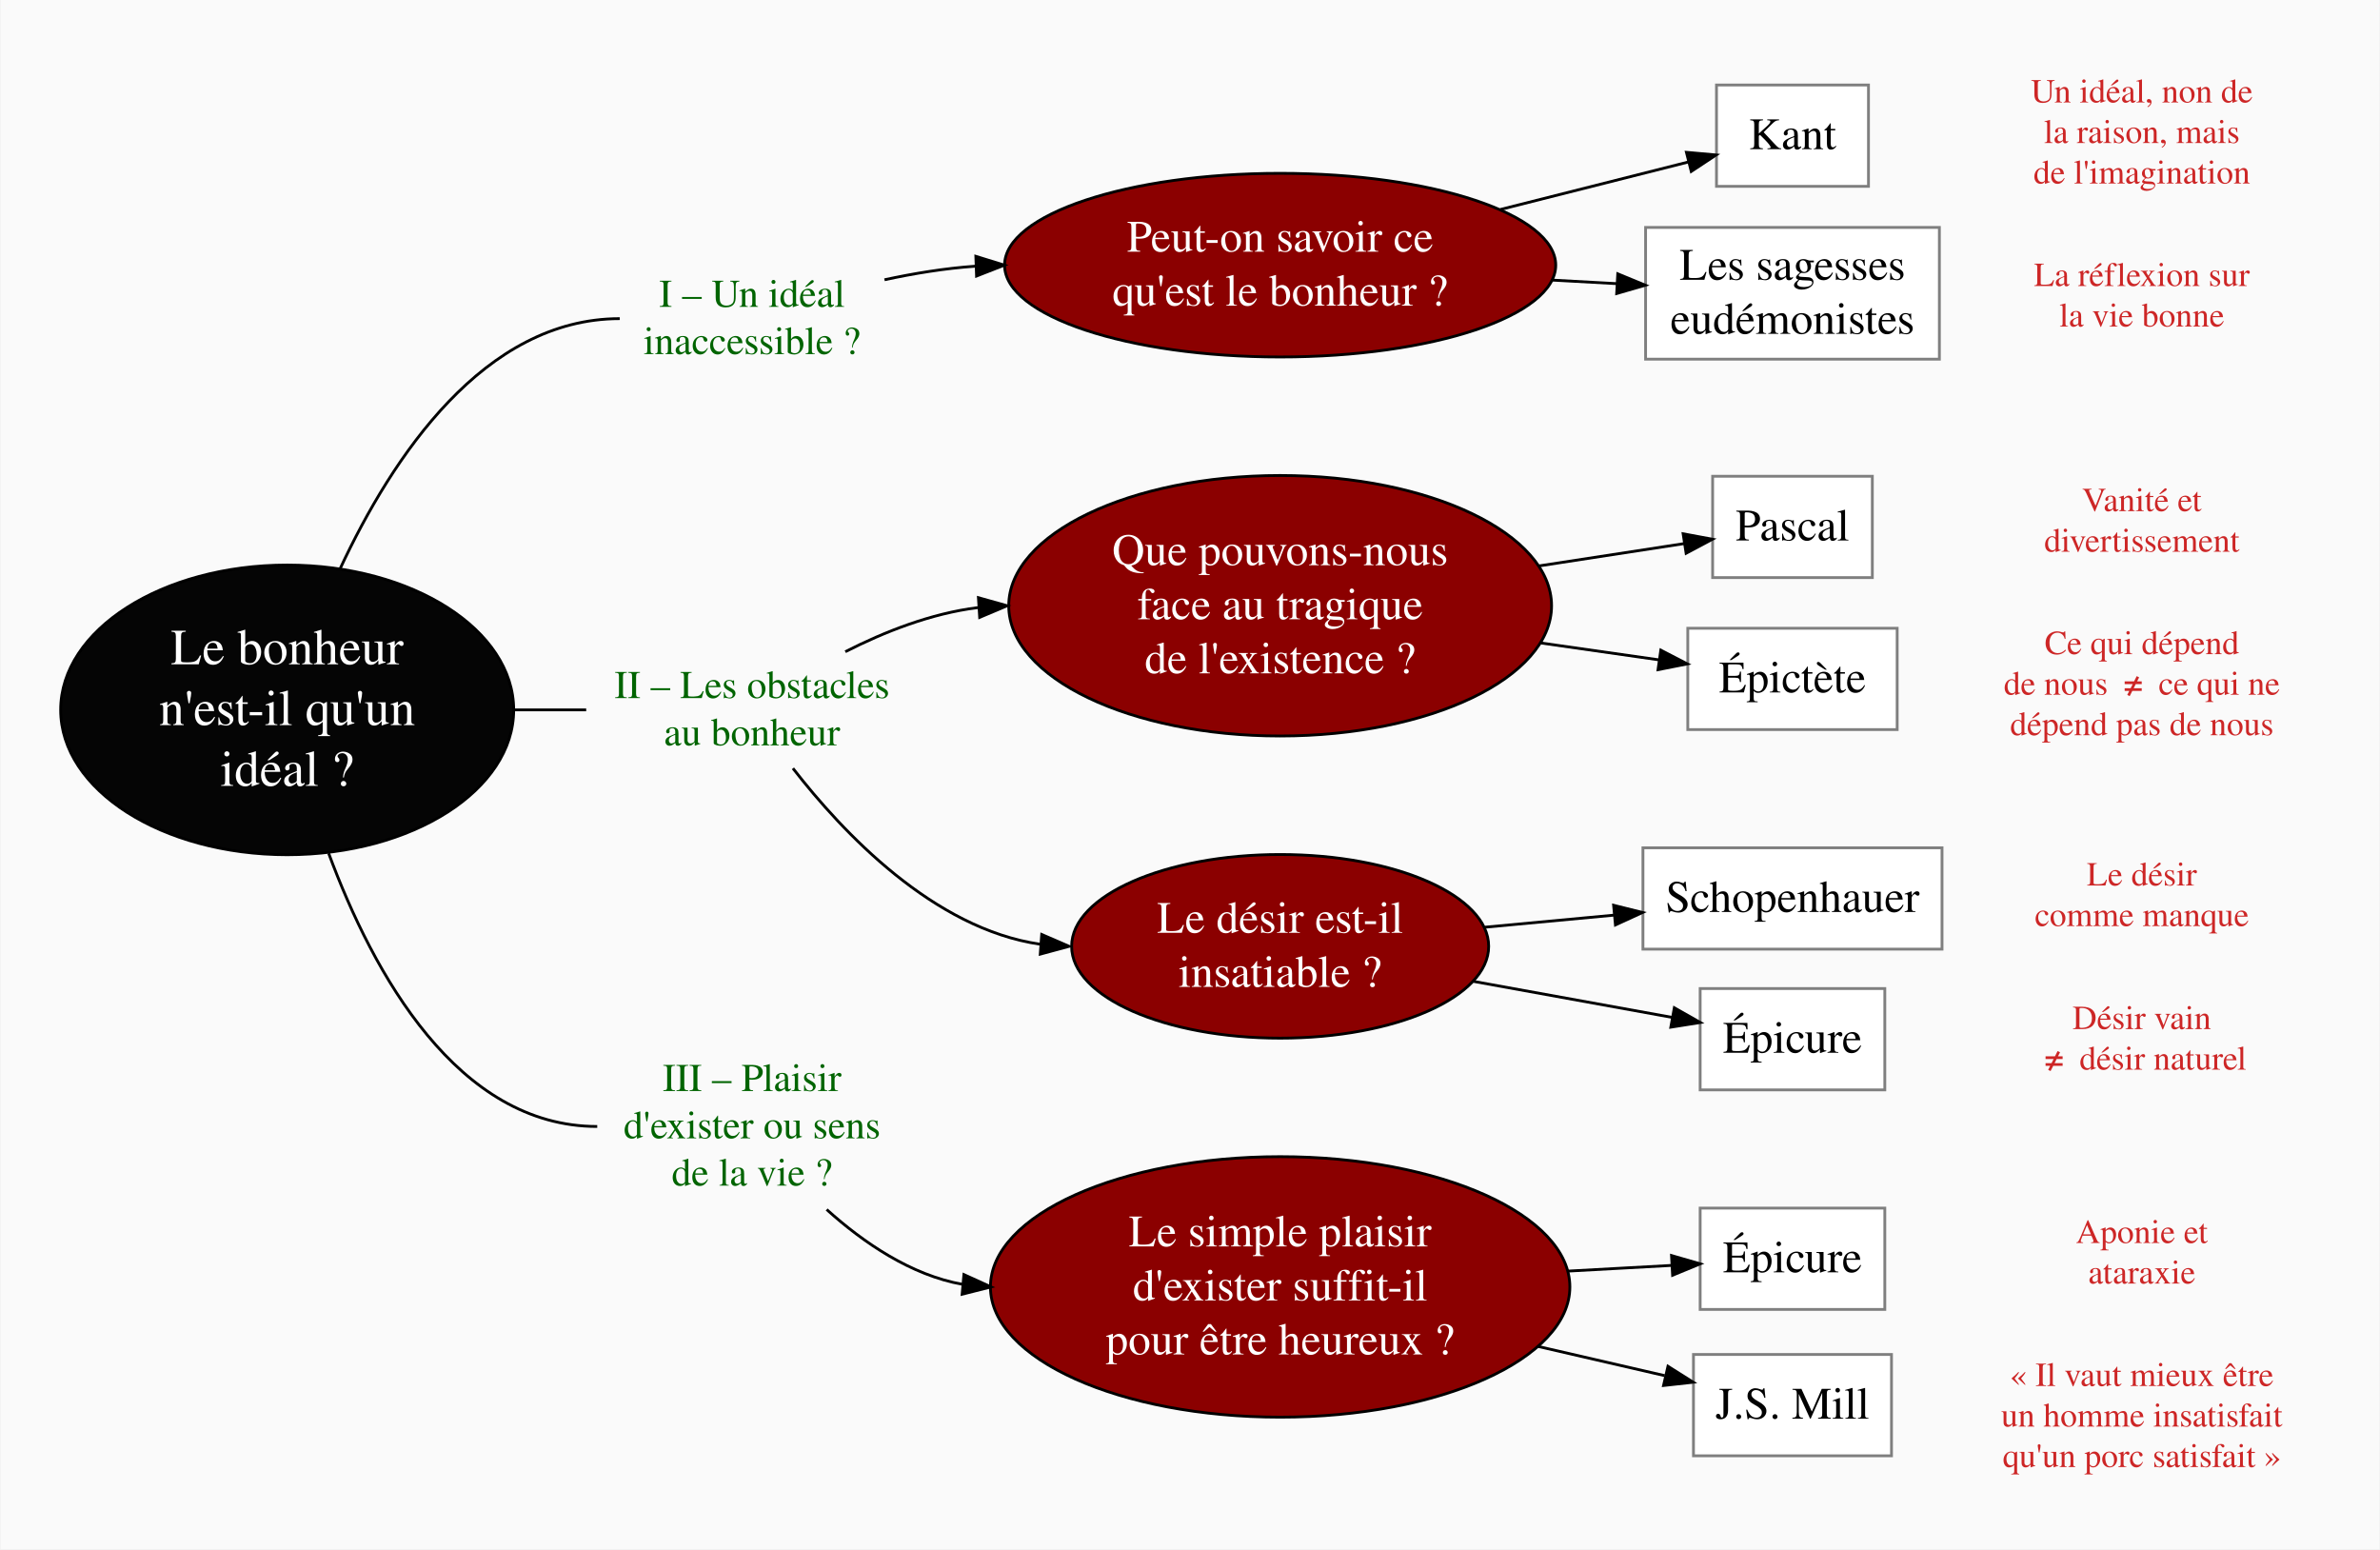
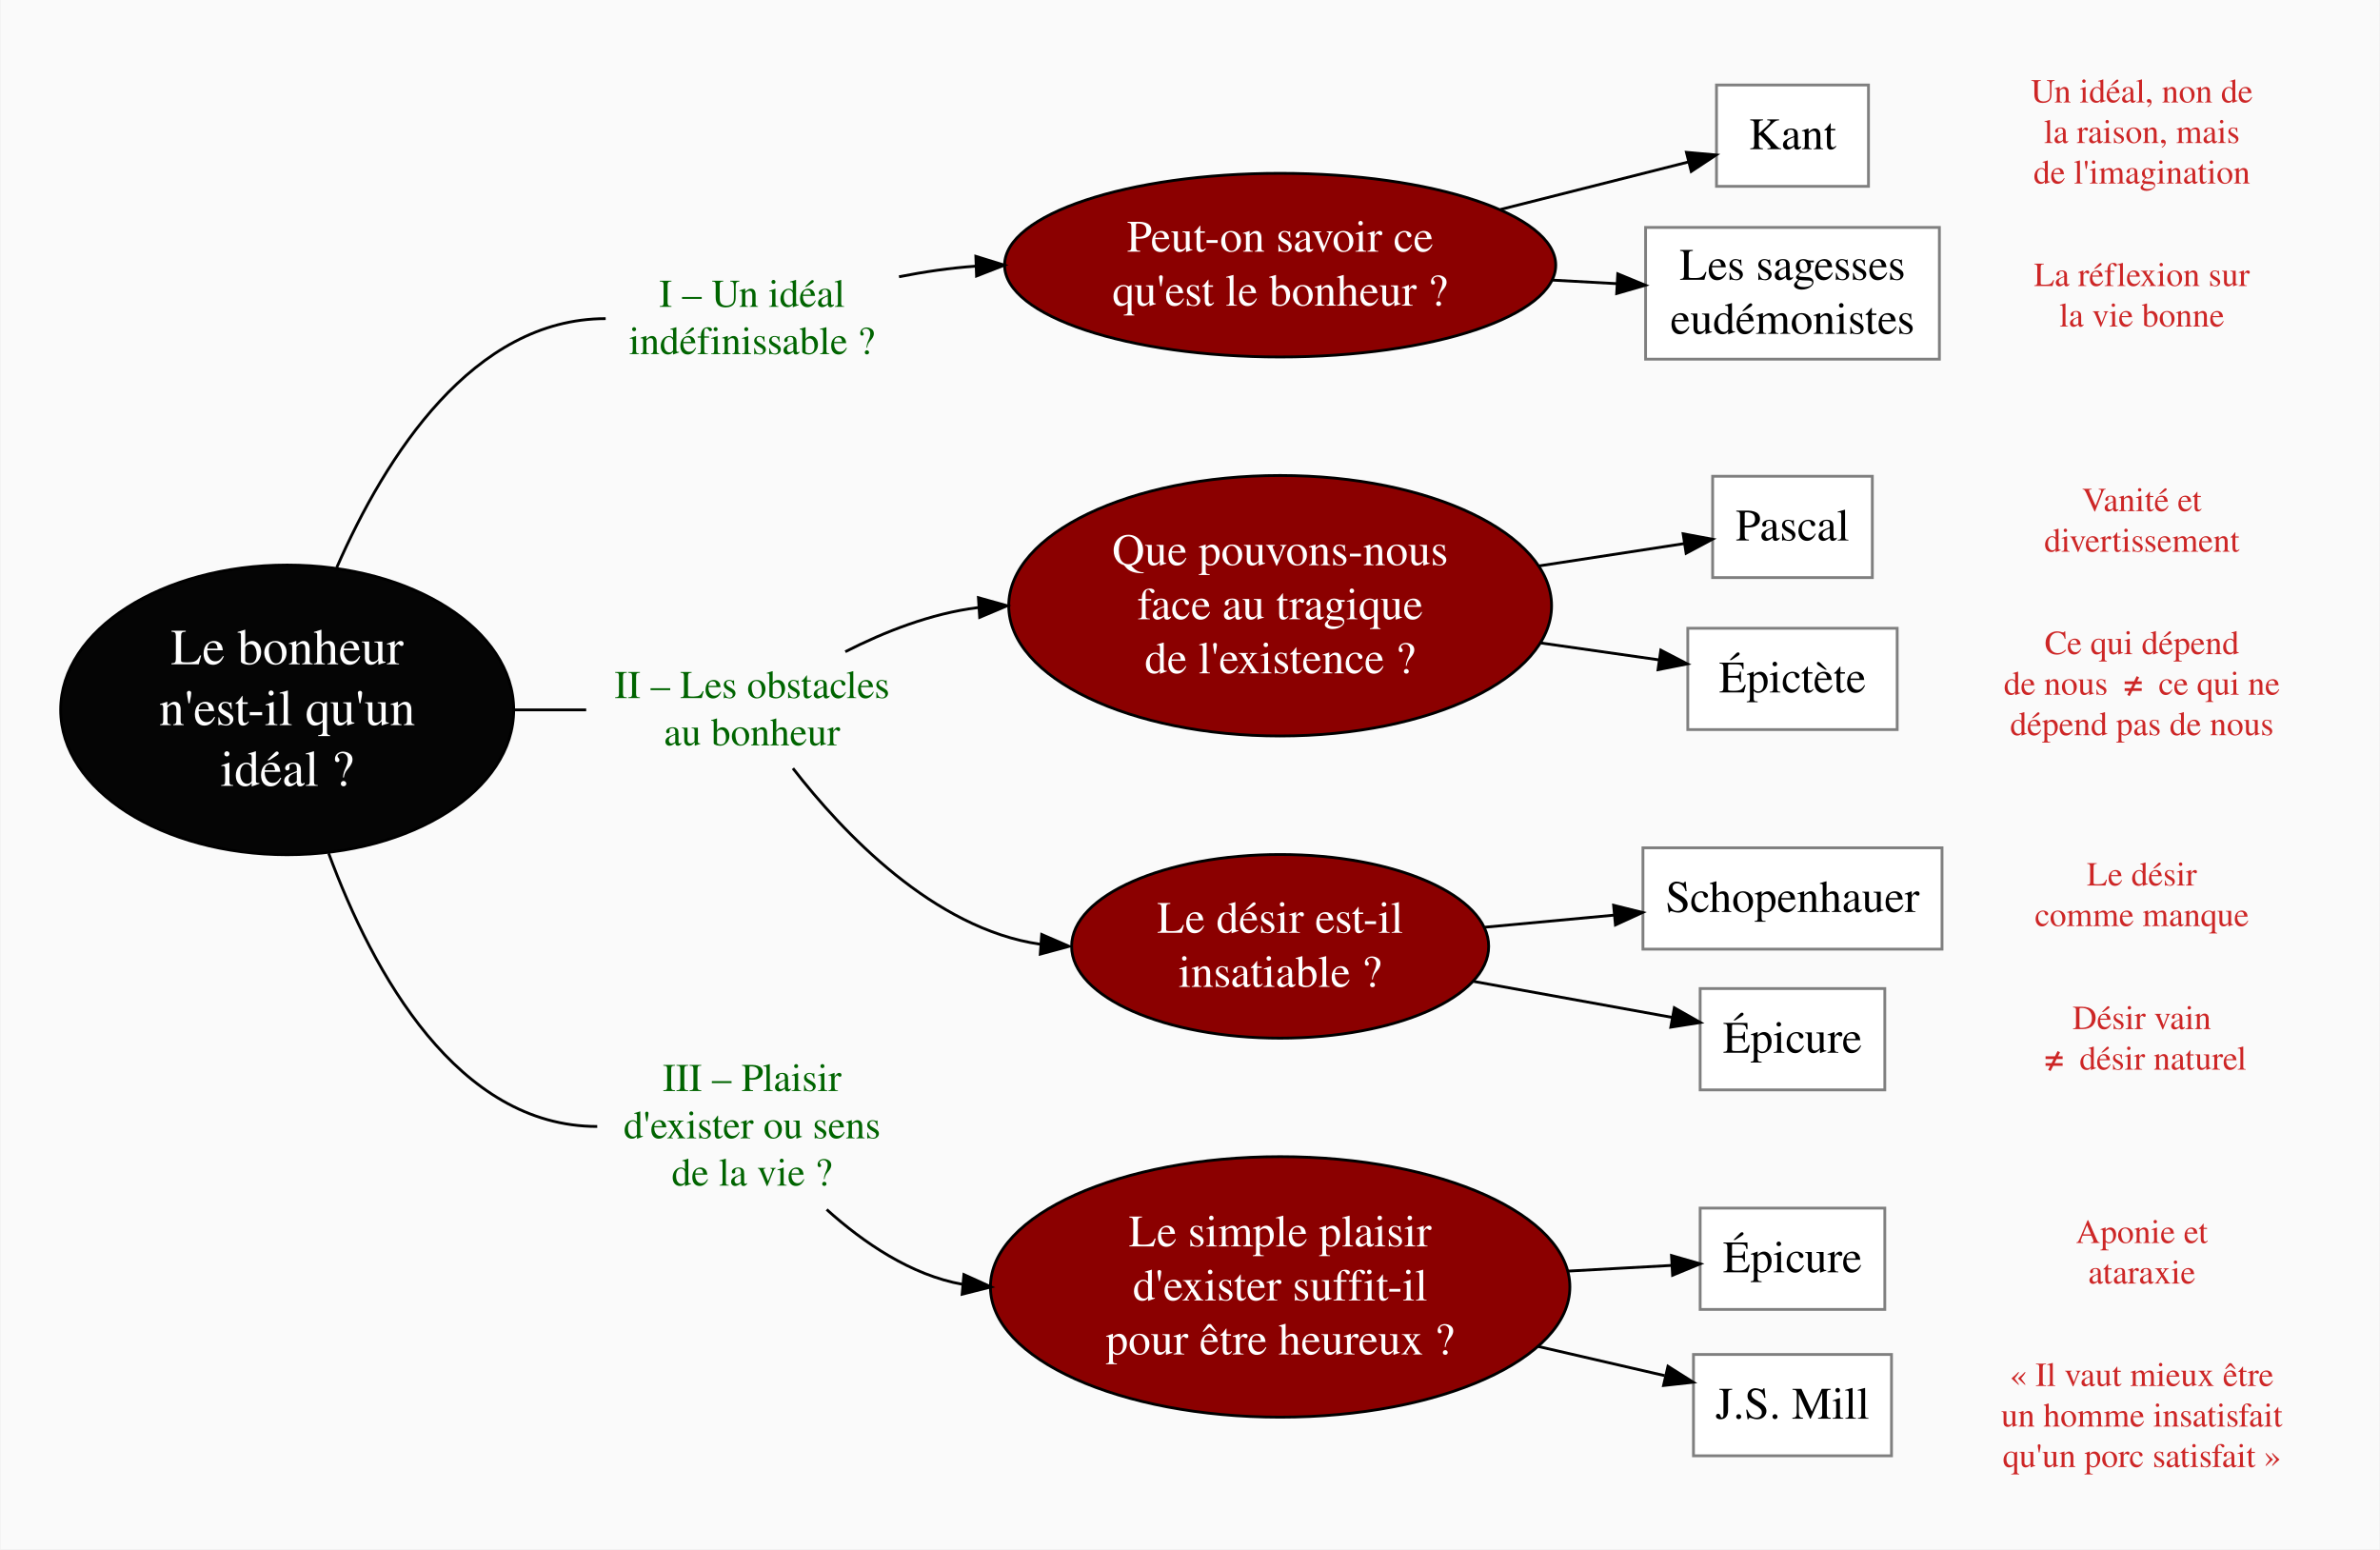
<svg xmlns="http://www.w3.org/2000/svg" width="845pt" height="550pt" viewBox="0.00 0.00 845.22 550.40">
  <g id="graph0" class="graph" transform="scale(1 1) rotate(0) translate(21.6 528.8)">
    <polygon fill="#fafafa" stroke="transparent" points="-21.6,21.6 -21.6,-528.8 823.615,-528.8 823.615,21.6 -21.6,21.6" />
    <g id="node1" class="node">
      <ellipse fill="#050505" stroke="#000000" cx="80.238" cy="-276.6" rx="80.477" ry="51.455" />
      <text text-anchor="middle" x="80.238" y="-292.8" font-family="Times,serif" font-size="18.00" fill="#ffffff">Le bonheur</text>
      <text text-anchor="middle" x="80.238" y="-271.2" font-family="Times,serif" font-size="18.00" fill="#ffffff">n'est-il qu'un</text>
      <text text-anchor="middle" x="80.238" y="-249.6" font-family="Times,serif" font-size="18.00" fill="#ffffff">idéal ?</text>
    </g>
    <g id="node2" class="node">
-       <polygon fill="#fafafa" stroke="transparent" points="292.249,-436.202 198.55,-436.202 198.55,-394.998 292.249,-394.998 292.249,-436.202" />
+       <polygon fill="#fafafa" stroke="transparent" points="297.836,-436.202 192.963,-436.202 192.963,-394.998 297.836,-394.998 297.836,-436.202" />
      <text text-anchor="middle" x="245.399" y="-419.8" font-family="Times,serif" font-size="14.00" fill="#006400">I – Un idéal</text>
-       <text text-anchor="middle" x="245.399" y="-403" font-family="Times,serif" font-size="14.00" fill="#006400">inaccessible ?</text>
+       <text text-anchor="middle" x="245.399" y="-403" font-family="Times,serif" font-size="14.00" fill="#006400">indéfinissable ?</text>
    </g>
    <g id="edge1" class="edge">
-       <path fill="none" stroke="#000000" d="M99.061,-326.782C117.627,-366.597 150.256,-415.6 198.399,-415.6" />
+       <path fill="none" stroke="#000000" d="M97.845,-327.175C115.279,-366.919 146.256,-415.6 193.399,-415.6" />
    </g>
    <g id="node3" class="node">
      <polygon fill="#fafafa" stroke="transparent" points="304.247,-297.202 186.552,-297.202 186.552,-255.998 304.247,-255.998 304.247,-297.202" />
      <text text-anchor="middle" x="245.399" y="-280.8" font-family="Times,serif" font-size="14.00" fill="#006400">II – Les obstacles</text>
      <text text-anchor="middle" x="245.399" y="-264" font-family="Times,serif" font-size="14.00" fill="#006400">au bonheur</text>
    </g>
    <g id="edge2" class="edge">
      <path fill="none" stroke="#000000" d="M160.579,-276.6C169.319,-276.6 178.084,-276.6 186.476,-276.6" />
    </g>
    <g id="node4" class="node">
      <polygon fill="#fafafa" stroke="transparent" points="300.479,-158.001 190.32,-158.001 190.32,-99.199 300.479,-99.199 300.479,-158.001" />
      <text text-anchor="middle" x="245.399" y="-141.2" font-family="Times,serif" font-size="14.00" fill="#006400">III – Plaisir</text>
      <text text-anchor="middle" x="245.399" y="-124.4" font-family="Times,serif" font-size="14.00" fill="#006400">d'exister ou sens</text>
      <text text-anchor="middle" x="245.399" y="-107.6" font-family="Times,serif" font-size="14.00" fill="#006400">de la vie ?</text>
    </g>
    <g id="edge3" class="edge">
      <path fill="none" stroke="#000000" d="M94.966,-225.667C110.84,-182.856 140.752,-128.6 190.399,-128.6" />
    </g>
    <g id="node5" class="node">
      <ellipse fill="#8b0000" stroke="#000000" cx="433.04" cy="-434.6" rx="97.913" ry="32.621" />
      <text text-anchor="middle" x="433.04" y="-439.4" font-family="Times,serif" font-size="16.00" fill="#ffffff">Peut-on savoir ce</text>
      <text text-anchor="middle" x="433.04" y="-420.2" font-family="Times,serif" font-size="16.00" fill="#ffffff">qu'est le bonheur ?</text>
    </g>
    <g id="edge6" class="edge">
-       <path fill="none" stroke="#000000" d="M292.459,-429.408C302.776,-431.641 313.87,-433.471 324.731,-434.227" />
-       <polygon fill="#000000" stroke="#000000" points="324.92,-437.736 335.04,-434.6 325.173,-430.74 324.92,-437.736" />
+       <path fill="none" stroke="#000000" d="M297.623,-430.477C306.471,-432.224 315.748,-433.609 324.858,-434.236" />
+       <polygon fill="#000000" stroke="#000000" points="324.921,-437.74 335.04,-434.6 325.172,-430.745 324.921,-437.74" />
    </g>
    <g id="node6" class="node">
      <ellipse fill="#8b0000" stroke="#000000" cx="433.04" cy="-313.6" rx="96.433" ry="46.273" />
      <text text-anchor="middle" x="433.04" y="-328" font-family="Times,serif" font-size="16.00" fill="#ffffff">Que pouvons-nous</text>
      <text text-anchor="middle" x="433.04" y="-308.8" font-family="Times,serif" font-size="16.00" fill="#ffffff">face au tragique</text>
      <text text-anchor="middle" x="433.04" y="-289.6" font-family="Times,serif" font-size="16.00" fill="#ffffff">de l'existence ?</text>
    </g>
    <g id="edge7" class="edge">
      <path fill="none" stroke="#000000" d="M278.536,-297.264C292.302,-304.282 308.95,-310.88 325.656,-312.94" />
      <polygon fill="#000000" stroke="#000000" points="325.838,-316.459 336.04,-313.6 326.282,-309.473 325.838,-316.459" />
    </g>
    <g id="node7" class="node">
      <ellipse fill="#8b0000" stroke="#000000" cx="433.04" cy="-192.6" rx="74.088" ry="32.621" />
      <text text-anchor="middle" x="433.04" y="-197.4" font-family="Times,serif" font-size="16.00" fill="#ffffff">Le désir est-il</text>
      <text text-anchor="middle" x="433.04" y="-178.2" font-family="Times,serif" font-size="16.00" fill="#ffffff">insatiable ?</text>
    </g>
    <g id="edge8" class="edge">
      <path fill="none" stroke="#000000" d="M259.935,-255.836C277.651,-233.002 309.949,-198.803 347.774,-193.346" />
      <polygon fill="#000000" stroke="#000000" points="348.32,-196.815 358.04,-192.6 347.813,-189.834 348.32,-196.815" />
    </g>
    <g id="node8" class="node">
      <ellipse fill="#8b0000" stroke="#000000" cx="433.04" cy="-71.6" rx="102.935" ry="46.273" />
      <text text-anchor="middle" x="433.04" y="-86" font-family="Times,serif" font-size="16.00" fill="#ffffff">Le simple plaisir</text>
      <text text-anchor="middle" x="433.04" y="-66.8" font-family="Times,serif" font-size="16.00" fill="#ffffff">d'exister suffit-il</text>
      <text text-anchor="middle" x="433.04" y="-47.6" font-family="Times,serif" font-size="16.00" fill="#ffffff">pour être heureux ?</text>
    </g>
    <g id="edge9" class="edge">
      <path fill="none" stroke="#000000" d="M271.917,-99.098C285.007,-87.309 301.923,-75.748 320.292,-72.499" />
      <polygon fill="#000000" stroke="#000000" points="320.676,-75.979 330.323,-71.6 320.05,-69.007 320.676,-75.979" />
    </g>
    <g id="node9" class="node">
      <polygon fill="#ffffff" stroke="#7f7f7f" points="642.073,-498.6 588.073,-498.6 588.073,-462.6 642.073,-462.6 642.073,-498.6" />
      <text text-anchor="middle" x="615.073" y="-475.8" font-family="Times,serif" font-size="16.00" fill="#000000">Kant</text>
    </g>
    <g id="edge13" class="edge">
      <path fill="none" stroke="#000000" d="M511.295,-454.375C534.492,-460.237 558.818,-466.384 578.083,-471.253" />
      <polygon fill="#000000" stroke="#000000" points="577.391,-474.688 587.943,-473.744 579.106,-467.901 577.391,-474.688" />
    </g>
    <g id="node10" class="node">
      <polygon fill="#ffffff" stroke="#7f7f7f" points="667.266,-448.002 562.879,-448.002 562.879,-401.198 667.266,-401.198 667.266,-448.002" />
      <text text-anchor="middle" x="615.073" y="-429.4" font-family="Times,serif" font-size="16.00" fill="#000000">Les sagesses</text>
      <text text-anchor="middle" x="615.073" y="-410.2" font-family="Times,serif" font-size="16.00" fill="#000000">eudémonistes</text>
    </g>
    <g id="edge14" class="edge">
      <path fill="none" stroke="#000000" d="M529.653,-429.293C537.492,-428.862 545.276,-428.434 552.77,-428.023" />
      <polygon fill="#000000" stroke="#000000" points="552.996,-431.516 562.788,-427.472 552.611,-424.526 552.996,-431.516" />
    </g>
    <g id="node11" class="node">
      <polygon fill="#ffffff" stroke="#7f7f7f" points="643.443,-359.6 586.702,-359.6 586.702,-323.6 643.443,-323.6 643.443,-359.6" />
      <text text-anchor="middle" x="615.073" y="-336.8" font-family="Times,serif" font-size="16.00" fill="#000000">Pascal</text>
    </g>
    <g id="edge15" class="edge">
      <path fill="none" stroke="#000000" d="M525.123,-327.764C543.322,-330.563 561.464,-333.354 576.638,-335.688" />
      <polygon fill="#000000" stroke="#000000" points="576.217,-339.164 586.633,-337.226 577.282,-332.246 576.217,-339.164" />
    </g>
    <g id="node12" class="node">
      <polygon fill="#ffffff" stroke="#7f7f7f" points="652.27,-305.6 577.876,-305.6 577.876,-269.6 652.27,-269.6 652.27,-305.6" />
      <text text-anchor="middle" x="615.073" y="-282.8" font-family="Times,serif" font-size="16.00" fill="#000000">Épictète</text>
    </g>
    <g id="edge16" class="edge">
      <path fill="none" stroke="#000000" d="M525.656,-300.372C540.21,-298.293 554.709,-296.222 567.664,-294.371" />
      <polygon fill="#000000" stroke="#000000" points="568.29,-297.818 577.695,-292.939 567.301,-290.888 568.29,-297.818" />
    </g>
    <g id="node13" class="node">
      <polygon fill="#ffffff" stroke="#7f7f7f" points="668.204,-227.6 561.942,-227.6 561.942,-191.6 668.204,-191.6 668.204,-227.6" />
      <text text-anchor="middle" x="615.073" y="-204.8" font-family="Times,serif" font-size="16.00" fill="#000000">Schopenhauer</text>
    </g>
    <g id="edge17" class="edge">
      <path fill="none" stroke="#000000" d="M505.769,-199.392C520.976,-200.812 536.894,-202.299 551.728,-203.684" />
      <polygon fill="#000000" stroke="#000000" points="551.52,-207.18 561.802,-204.625 552.171,-200.21 551.52,-207.18" />
    </g>
    <g id="node14" class="node">
      <polygon fill="#ffffff" stroke="#7f7f7f" points="647.877,-177.6 582.268,-177.6 582.268,-141.6 647.877,-141.6 647.877,-177.6" />
      <text text-anchor="middle" x="615.073" y="-154.8" font-family="Times,serif" font-size="16.00" fill="#000000">Épicure</text>
    </g>
    <g id="edge18" class="edge">
      <path fill="none" stroke="#000000" d="M501.859,-180.124C525.566,-175.826 551.413,-171.141 572.417,-167.333" />
      <polygon fill="#000000" stroke="#000000" points="573.093,-170.767 582.309,-165.54 571.845,-163.88 573.093,-170.767" />
    </g>
    <g id="node15" class="node">
      <polygon fill="#ffffff" stroke="#7f7f7f" points="647.877,-99.6 582.268,-99.6 582.268,-63.6 647.877,-63.6 647.877,-99.6" />
      <text text-anchor="middle" x="615.073" y="-76.8" font-family="Times,serif" font-size="16.00" fill="#000000">Épicure</text>
    </g>
    <g id="edge19" class="edge">
      <path fill="none" stroke="#000000" d="M535.231,-77.214C548.128,-77.922 560.721,-78.614 571.953,-79.231" />
      <polygon fill="#000000" stroke="#000000" points="572.094,-82.744 582.271,-79.798 572.478,-75.755 572.094,-82.744" />
    </g>
    <g id="node16" class="node">
      <polygon fill="#ffffff" stroke="#7f7f7f" points="650.252,-47.6 579.894,-47.6 579.894,-11.6 650.252,-11.6 650.252,-47.6" />
      <text text-anchor="middle" x="615.073" y="-24.8" font-family="Times,serif" font-size="16.00" fill="#000000">J.S. Mill</text>
    </g>
    <g id="edge20" class="edge">
      <path fill="none" stroke="#000000" d="M524.59,-50.477C540.252,-46.863 555.893,-43.254 569.658,-40.078" />
      <polygon fill="#000000" stroke="#000000" points="570.831,-43.4 579.788,-37.741 569.257,-36.579 570.831,-43.4" />
    </g>
    <g id="node17" class="node">
      <path fill="#fafafa" stroke="transparent" d="M775.341,-507.3C775.341,-507.3 703.062,-507.3 703.062,-507.3 697.062,-507.3 691.062,-501.3 691.062,-495.3 691.062,-495.3 691.062,-467.9 691.062,-467.9 691.062,-461.9 697.062,-455.9 703.062,-455.9 703.062,-455.9 775.341,-455.9 775.341,-455.9 781.341,-455.9 787.341,-461.9 787.341,-467.9 787.341,-467.9 787.341,-495.3 787.341,-495.3 787.341,-501.3 781.341,-507.3 775.341,-507.3" />
      <text text-anchor="middle" x="739.201" y="-492.4" font-family="Times,serif" font-size="12.00" fill="#cd2626">Un idéal, non de</text>
      <text text-anchor="middle" x="739.201" y="-478" font-family="Times,serif" font-size="12.00" fill="#cd2626">la raison, mais</text>
      <text text-anchor="middle" x="739.201" y="-463.6" font-family="Times,serif" font-size="12.00" fill="#cd2626">de l'imagination</text>
    </g>
    <g id="node18" class="node">
      <path fill="#fafafa" stroke="transparent" d="M774.161,-441.901C774.161,-441.901 704.241,-441.901 704.241,-441.901 698.241,-441.901 692.241,-435.901 692.241,-429.901 692.241,-429.901 692.241,-417.3 692.241,-417.3 692.241,-411.3 698.241,-405.3 704.241,-405.3 704.241,-405.3 774.161,-405.3 774.161,-405.3 780.161,-405.3 786.161,-411.3 786.161,-417.3 786.161,-417.3 786.161,-429.901 786.161,-429.901 786.161,-435.901 780.161,-441.901 774.161,-441.901" />
      <text text-anchor="middle" x="739.201" y="-427.2" font-family="Times,serif" font-size="12.00" fill="#cd2626">La réflexion sur</text>
      <text text-anchor="middle" x="739.201" y="-412.8" font-family="Times,serif" font-size="12.00" fill="#cd2626">la vie bonne</text>
    </g>
    <g id="node19" class="node">
      <path fill="#fafafa" stroke="transparent" d="M770.184,-361.901C770.184,-361.901 708.219,-361.901 708.219,-361.901 702.219,-361.901 696.219,-355.901 696.219,-349.901 696.219,-349.901 696.219,-337.3 696.219,-337.3 696.219,-331.3 702.219,-325.3 708.219,-325.3 708.219,-325.3 770.184,-325.3 770.184,-325.3 776.184,-325.3 782.184,-331.3 782.184,-337.3 782.184,-337.3 782.184,-349.901 782.184,-349.901 782.184,-355.901 776.184,-361.901 770.184,-361.901" />
      <text text-anchor="middle" x="739.201" y="-347.2" font-family="Times,serif" font-size="12.00" fill="#cd2626">Vanité et</text>
      <text text-anchor="middle" x="739.201" y="-332.8" font-family="Times,serif" font-size="12.00" fill="#cd2626">divertissement</text>
    </g>
    <g id="node20" class="node">
      <path fill="#fafafa" stroke="transparent" d="M783.011,-311.3C783.011,-311.3 695.392,-311.3 695.392,-311.3 689.392,-311.3 683.392,-305.3 683.392,-299.3 683.392,-299.3 683.392,-271.9 683.392,-271.9 683.392,-265.9 689.392,-259.9 695.392,-259.9 695.392,-259.9 783.011,-259.9 783.011,-259.9 789.011,-259.9 795.011,-265.9 795.011,-271.9 795.011,-271.9 795.011,-299.3 795.011,-299.3 795.011,-305.3 789.011,-311.3 783.011,-311.3" />
      <text text-anchor="middle" x="739.201" y="-296.4" font-family="Times,serif" font-size="12.00" fill="#cd2626">Ce qui dépend</text>
      <text text-anchor="middle" x="739.201" y="-282" font-family="Times,serif" font-size="12.00" fill="#cd2626">de nous ≠ ce qui ne</text>
      <text text-anchor="middle" x="739.201" y="-267.6" font-family="Times,serif" font-size="12.00" fill="#cd2626">dépend pas de nous</text>
    </g>
    <g id="node21" class="node">
      <path fill="#fafafa" stroke="transparent" d="M773.514,-228.9C773.514,-228.9 704.889,-228.9 704.889,-228.9 698.889,-228.9 692.889,-222.9 692.889,-216.9 692.889,-216.9 692.889,-204.299 692.889,-204.299 692.889,-198.299 698.889,-192.299 704.889,-192.299 704.889,-192.299 773.514,-192.299 773.514,-192.299 779.514,-192.299 785.514,-198.299 785.514,-204.299 785.514,-204.299 785.514,-216.9 785.514,-216.9 785.514,-222.9 779.514,-228.9 773.514,-228.9" />
      <text text-anchor="middle" x="739.201" y="-214.2" font-family="Times,serif" font-size="12.00" fill="#cd2626">Le désir</text>
      <text text-anchor="middle" x="739.201" y="-199.8" font-family="Times,serif" font-size="12.00" fill="#cd2626">comme manque</text>
    </g>
    <g id="node22" class="node">
      <path fill="#fafafa" stroke="transparent" d="M771.671,-177.9C771.671,-177.9 706.732,-177.9 706.732,-177.9 700.732,-177.9 694.732,-171.9 694.732,-165.9 694.732,-165.9 694.732,-153.299 694.732,-153.299 694.732,-147.299 700.732,-141.299 706.732,-141.299 706.732,-141.299 771.671,-141.299 771.671,-141.299 777.671,-141.299 783.671,-147.299 783.671,-153.299 783.671,-153.299 783.671,-165.9 783.671,-165.9 783.671,-171.9 777.671,-177.9 771.671,-177.9" />
      <text text-anchor="middle" x="739.201" y="-163.2" font-family="Times,serif" font-size="12.00" fill="#cd2626">Désir vain</text>
      <text text-anchor="middle" x="739.201" y="-148.8" font-family="Times,serif" font-size="12.00" fill="#cd2626">≠ désir naturel</text>
    </g>
    <g id="node23" class="node">
      <path fill="#fafafa" stroke="transparent" d="M758.687,-101.9C758.687,-101.9 719.715,-101.9 719.715,-101.9 713.715,-101.9 707.715,-95.9 707.715,-89.9 707.715,-89.9 707.715,-77.299 707.715,-77.299 707.715,-71.299 713.715,-65.299 719.715,-65.299 719.715,-65.299 758.687,-65.299 758.687,-65.299 764.687,-65.299 770.687,-71.299 770.687,-77.299 770.687,-77.299 770.687,-89.9 770.687,-89.9 770.687,-95.9 764.687,-101.9 758.687,-101.9" />
      <text text-anchor="middle" x="739.201" y="-87.2" font-family="Times,serif" font-size="12.00" fill="#cd2626">Aponie et</text>
      <text text-anchor="middle" x="739.201" y="-72.8" font-family="Times,serif" font-size="12.00" fill="#cd2626">ataraxie</text>
    </g>
    <g id="node24" class="node">
      <path fill="#fafafa" stroke="transparent" d="M789.829,-51.3C789.829,-51.3 688.574,-51.3 688.574,-51.3 682.574,-51.3 676.574,-45.3 676.574,-39.3 676.574,-39.3 676.574,-11.9 676.574,-11.9 676.574,-5.9 682.574,.1 688.574,.1 688.574,.1 789.829,.1 789.829,.1 795.829,.1 801.829,-5.9 801.829,-11.9 801.829,-11.9 801.829,-39.3 801.829,-39.3 801.829,-45.3 795.829,-51.3 789.829,-51.3" />
      <text text-anchor="middle" x="739.201" y="-36.4" font-family="Times,serif" font-size="12.00" fill="#cd2626">« Il vaut mieux être</text>
      <text text-anchor="middle" x="739.201" y="-22" font-family="Times,serif" font-size="12.00" fill="#cd2626">un homme insatisfait</text>
      <text text-anchor="middle" x="739.201" y="-7.6" font-family="Times,serif" font-size="12.00" fill="#cd2626">qu'un porc satisfait »</text>
    </g>
  </g>
</svg>
